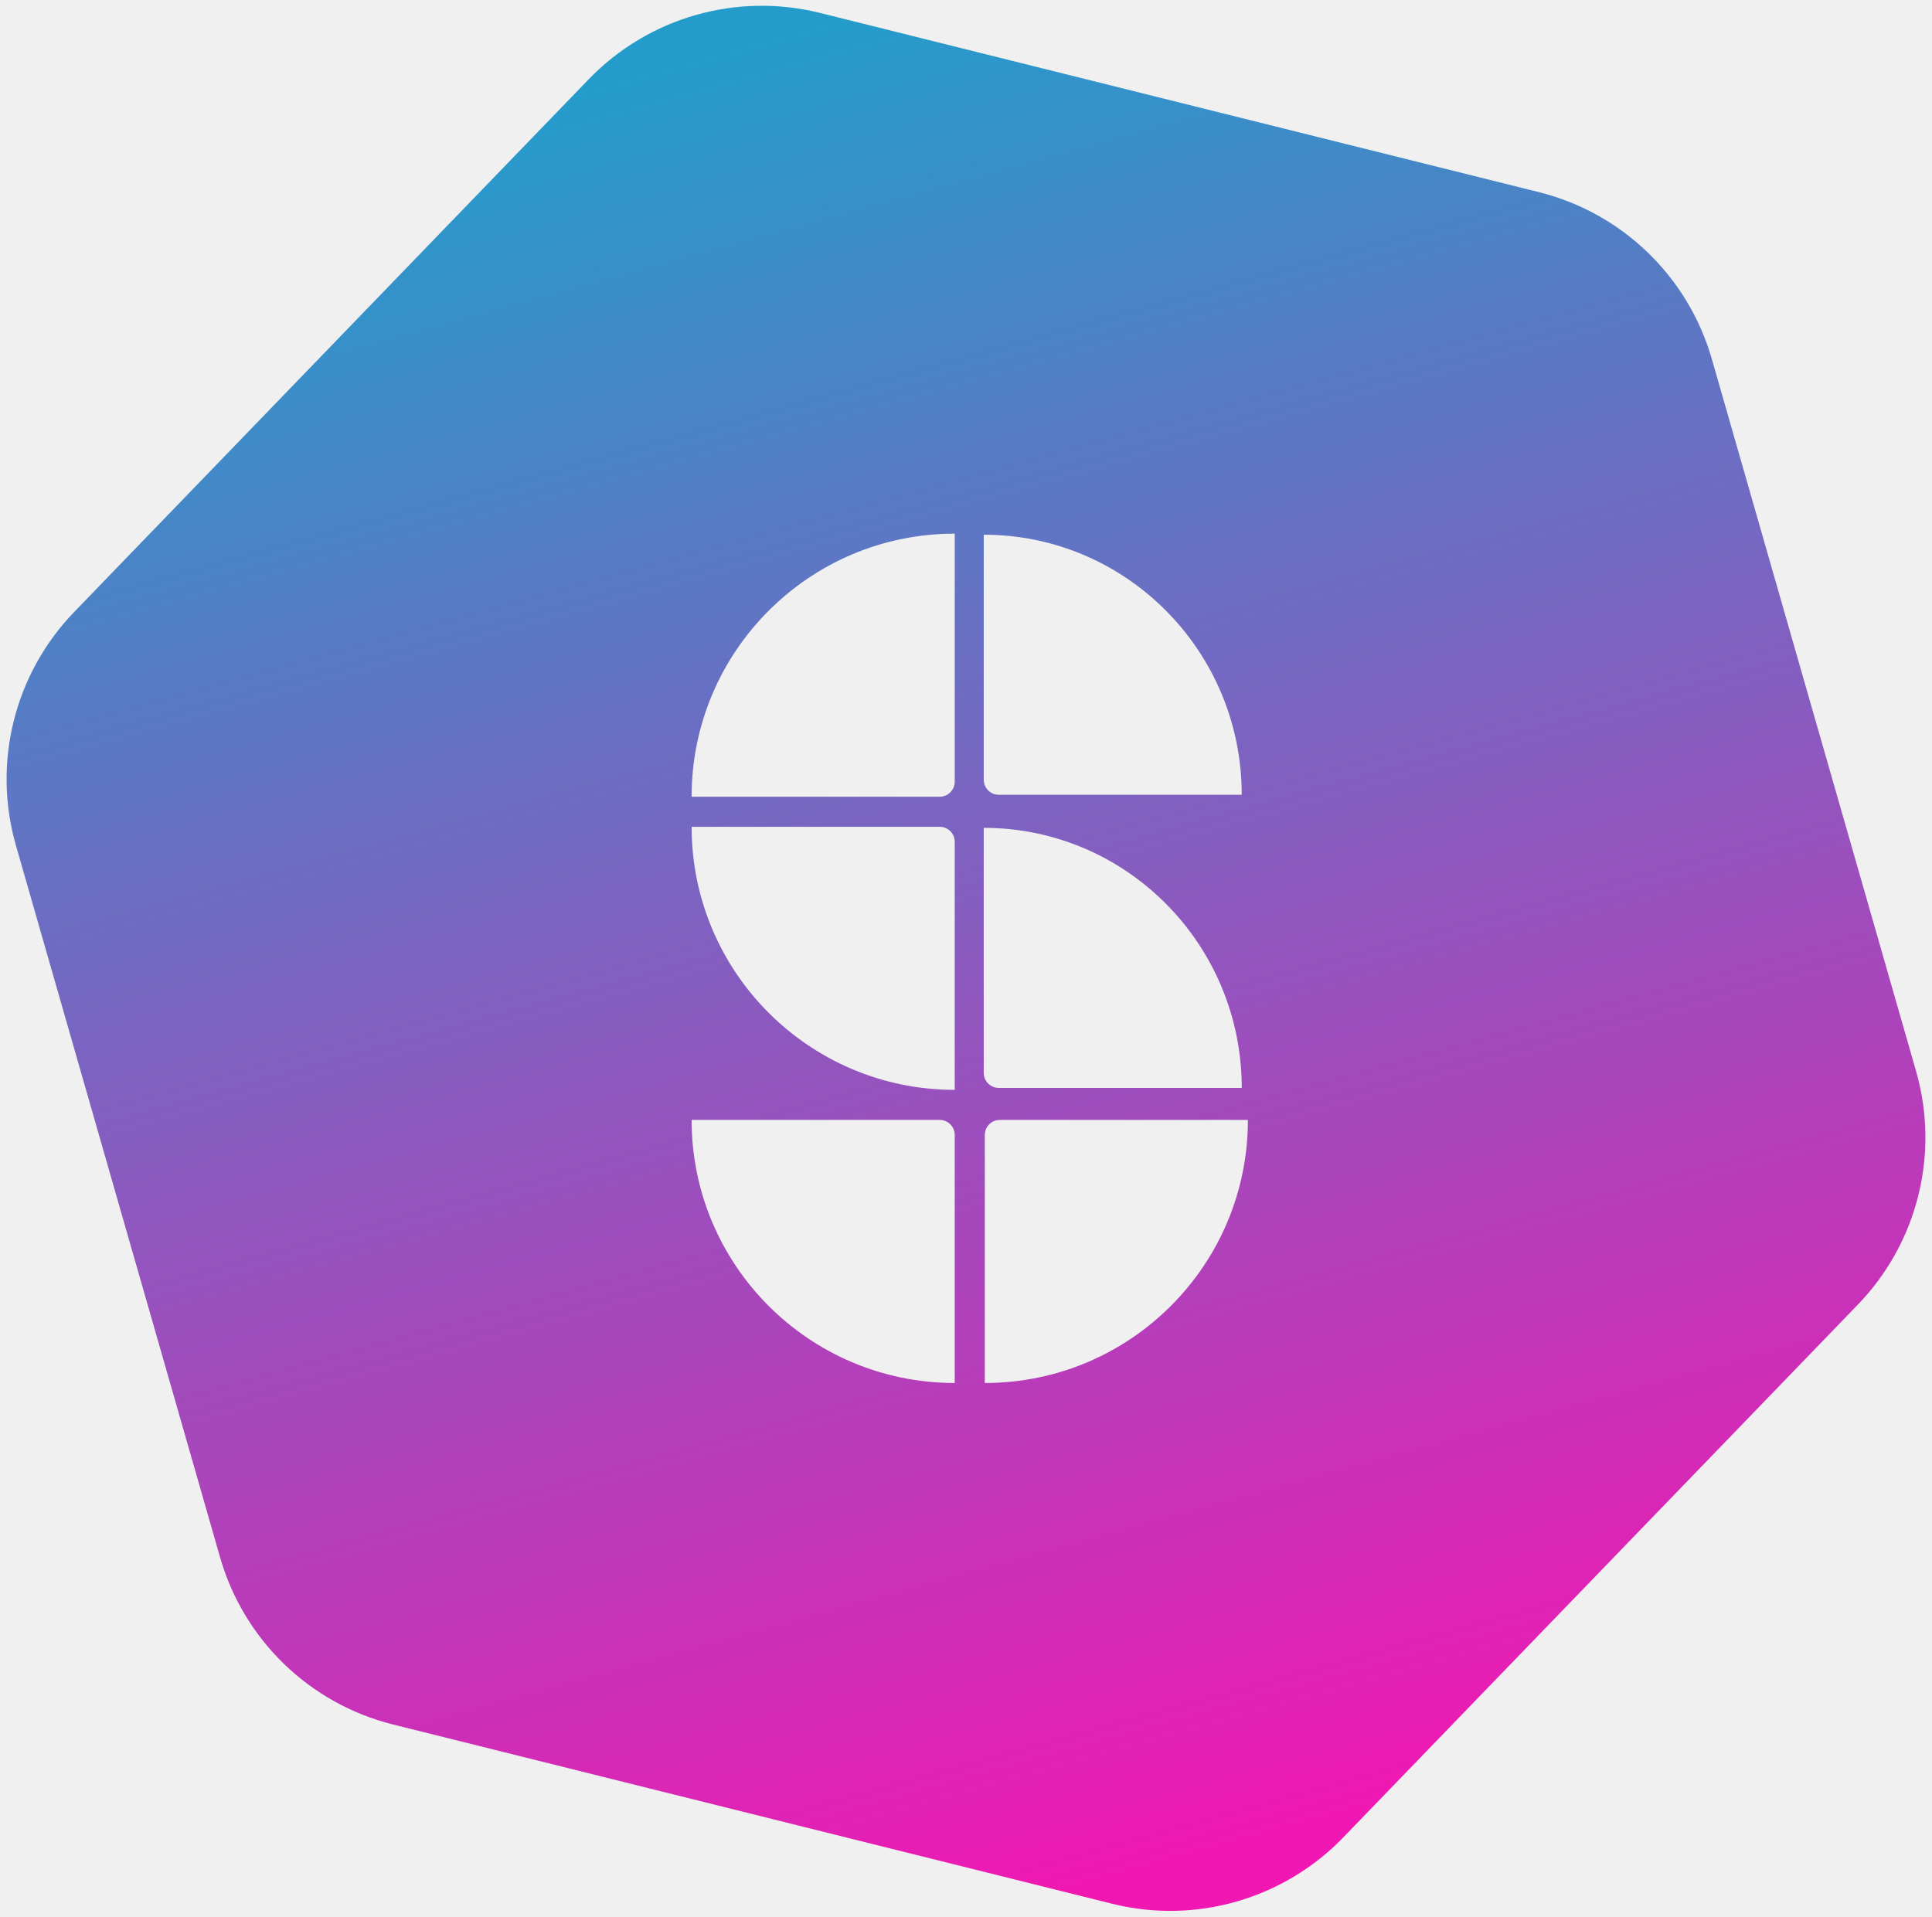
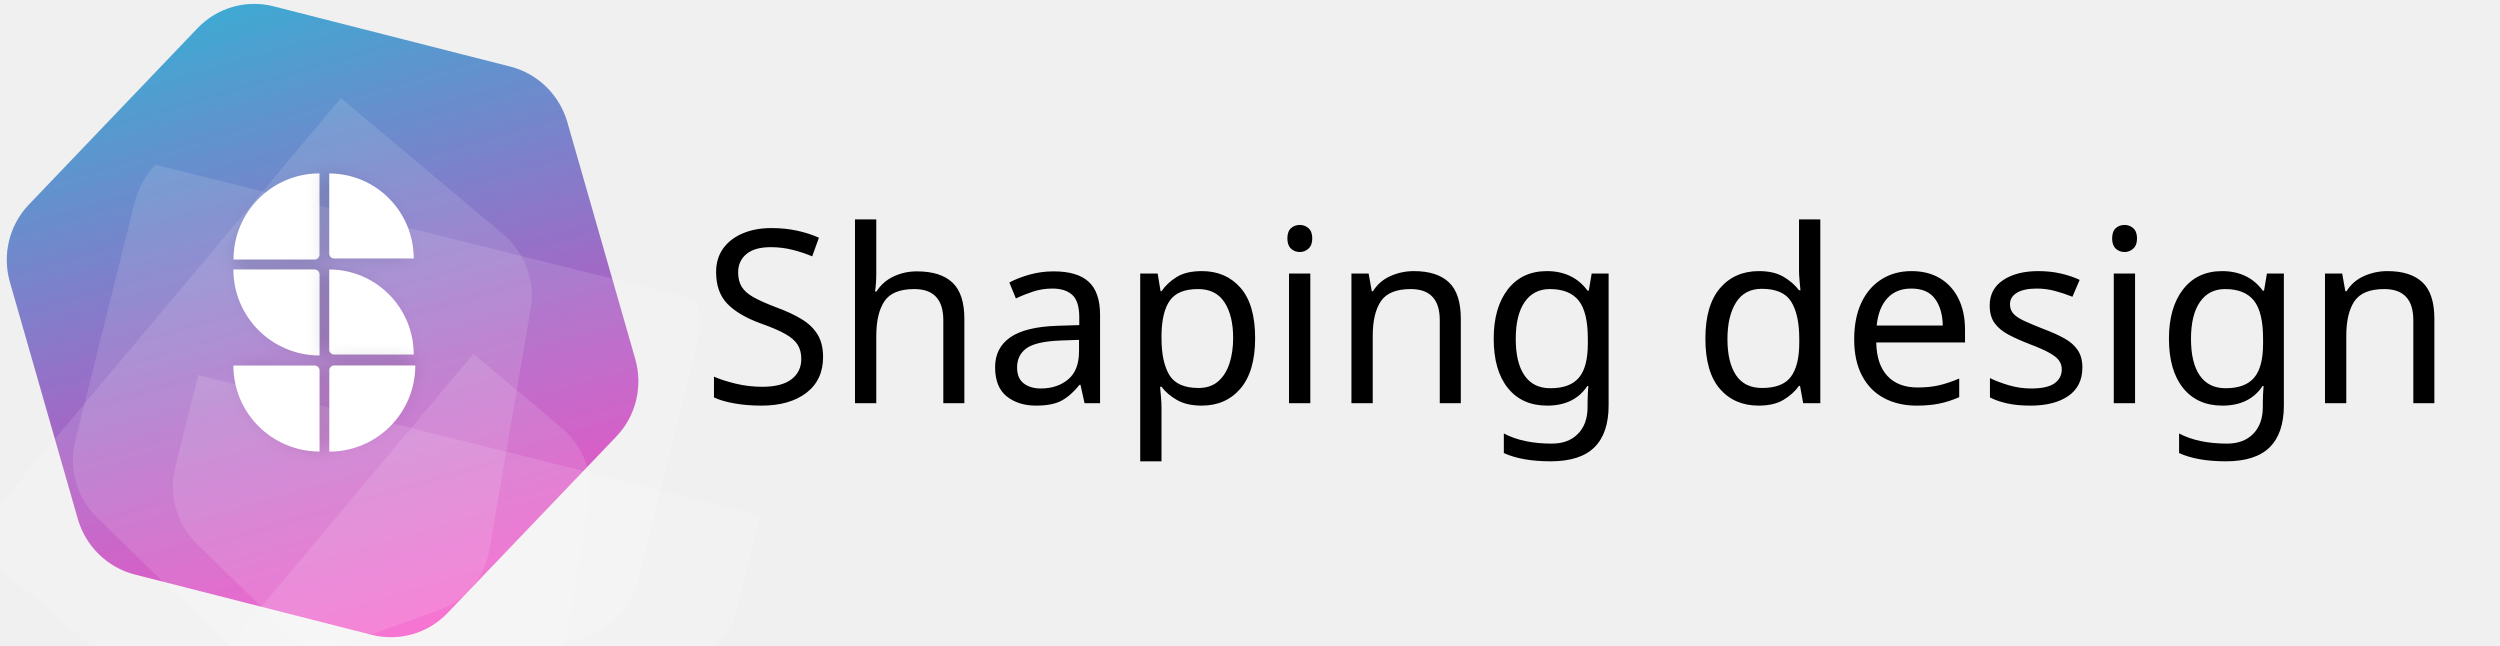
- <svg xmlns="http://www.w3.org/2000/svg" xmlns:xlink="http://www.w3.org/1999/xlink" width="257px" height="255px" viewBox="0 0 257 255" version="1.1">
+ <svg xmlns="http://www.w3.org/2000/svg" xmlns:xlink="http://www.w3.org/1999/xlink" width="620px" height="160px" viewBox="0 0 620 160" version="1.1">
  <defs>
-     <linearGradient x1="36.218%" y1="1.937%" x2="63.782%" y2="98.063%" id="linearGradient-1">
+     <linearGradient x1="50%" y1="0%" x2="50%" y2="100%" id="linearGradient-1">
      <stop stop-color="#249CCB" offset="0%" />
      <stop stop-color="#F117B3" offset="100%" />
    </linearGradient>
-     <path d="M109.078,1.719 L204.7,25.56 C215.793,28.326 224.567,36.799 227.719,47.789 L254.883,142.521 C258.034,153.511 255.083,165.347 247.141,173.57 L178.683,244.461 C170.741,252.685 159.015,256.047 147.922,253.281 L52.3,229.44 C41.207,226.674 32.433,218.201 29.281,207.211 L2.117,112.479 C-1.034,101.489 1.917,89.653 9.859,81.43 L78.317,10.539 C86.259,2.315 97.985,-1.047 109.078,1.719 Z M92,106 L125,106 C126.105,106 127,105.105 127,104 L127,71 C107.67,71 92,86.67 92,106 Z M127,145 L127,112 C127,110.895 126.105,110 125,110 L92,110 C92,129.33 107.67,145 127,145 Z M127,184 L127,151 C127,149.895 126.105,149 125,149 L92,149 C92,168.33 107.67,184 127,184 Z M130.86,71.14 C130.86,82.007 130.86,92.874 130.86,103.74 C130.86,104.845 131.755,105.74 132.86,105.74 L165.18,105.74 C165.18,86.631 149.814,71.14 130.86,71.14 Z M130.86,110.14 L130.86,142.74 C130.86,143.845 131.755,144.74 132.86,144.74 L165.18,144.74 C165.18,125.631 149.814,110.14 130.86,110.14 Z M166,149 L133,149 C131.895,149 131,149.895 131,151 L131,184 C150.33,184 166,168.33 166,149 Z" id="path-2" />
+     <path d="M81.804,3.246 L134.102,33.785 C140.169,37.328 143.906,43.875 143.906,50.961 L143.906,112.039 C143.906,119.125 140.169,125.672 134.102,129.215 L81.804,159.754 C75.737,163.297 68.263,163.297 62.196,159.754 L9.898,129.215 C3.831,125.672 0.094,119.125 0.094,112.039 L0.094,50.961 C0.094,43.875 3.831,37.328 9.898,33.785 L62.196,3.246 C68.263,-0.297 75.737,-0.297 81.804,3.246 Z" id="path-2" />
+     <path d="M0.902,21.372 C0.902,9.568 10.452,0 22.232,0 L22.232,20.15 C22.232,20.825 21.686,21.372 21.013,21.372" id="path-4" />
+     <filter x="-32.8%" y="-23.4%" width="165.6%" height="165.5%" filterUnits="objectBoundingBox" id="filter-5">
+       <feOffset dx="0" dy="2" in="SourceAlpha" result="shadowOffsetOuter1" />
+       <feGaussianBlur stdDeviation="2" in="shadowOffsetOuter1" result="shadowBlurOuter1" />
+       <feColorMatrix values="0 0 0 0 0   0 0 0 0 0   0 0 0 0 0  0 0 0 0.117 0" type="matrix" in="shadowBlurOuter1" />
+     </filter>
+     <path d="M0.902,45.186 C0.902,33.383 10.452,23.814 22.232,23.814 L22.232,43.965 C22.232,44.639 21.686,45.186 21.013,45.186" id="path-6" />
+     <filter x="-32.8%" y="-23.4%" width="165.6%" height="165.5%" filterUnits="objectBoundingBox" id="filter-7">
+       <feOffset dx="0" dy="2" in="SourceAlpha" result="shadowOffsetOuter1" />
+       <feGaussianBlur stdDeviation="2" in="shadowOffsetOuter1" result="shadowBlurOuter1" />
+       <feColorMatrix values="0 0 0 0 0   0 0 0 0 0   0 0 0 0 0  0 0 0 0.117 0" type="matrix" in="shadowBlurOuter1" />
+     </filter>
+     <path d="M0.902,69 C0.902,57.197 10.452,47.628 22.232,47.628 L22.232,67.779 C22.232,68.453 21.686,69 21.013,69 L0.902,69 Z" id="path-8" />
+     <filter x="-32.8%" y="-23.4%" width="165.6%" height="165.5%" filterUnits="objectBoundingBox" id="filter-9">
+       <feOffset dx="0" dy="2" in="SourceAlpha" result="shadowOffsetOuter1" />
+       <feGaussianBlur stdDeviation="2" in="shadowOffsetOuter1" result="shadowBlurOuter1" />
+       <feColorMatrix values="0 0 0 0 0   0 0 0 0 0   0 0 0 0 0  0 0 0 0.117 0" type="matrix" in="shadowBlurOuter1" />
+     </filter>
+     <path d="M24.584,21.042 C24.584,9.468 34.025,0.086 45.671,0.086 L45.671,19.821 C45.671,20.495 45.125,21.042 44.452,21.042 C37.83,21.042 31.207,21.042 24.584,21.042 Z" id="path-10" />
+     <filter x="-33.2%" y="-23.9%" width="166.4%" height="166.8%" filterUnits="objectBoundingBox" id="filter-11">
+       <feOffset dx="0" dy="2" in="SourceAlpha" result="shadowOffsetOuter1" />
+       <feGaussianBlur stdDeviation="2" in="shadowOffsetOuter1" result="shadowBlurOuter1" />
+       <feColorMatrix values="0 0 0 0 0   0 0 0 0 0   0 0 0 0 0  0 0 0 0.117 0" type="matrix" in="shadowBlurOuter1" />
+     </filter>
+     <path d="M24.584,44.856 C24.584,33.282 34.025,23.9 45.671,23.9 L45.671,43.635 C45.671,44.309 45.125,44.856 44.452,44.856 L24.584,44.856 Z" id="path-12" />
+     <filter x="-33.2%" y="-23.9%" width="166.4%" height="166.8%" filterUnits="objectBoundingBox" id="filter-13">
+       <feOffset dx="0" dy="2" in="SourceAlpha" result="shadowOffsetOuter1" />
+       <feGaussianBlur stdDeviation="2" in="shadowOffsetOuter1" result="shadowBlurOuter1" />
+       <feColorMatrix values="0 0 0 0 0   0 0 0 0 0   0 0 0 0 0  0 0 0 0.117 0" type="matrix" in="shadowBlurOuter1" />
+     </filter>
+     <path d="M24.67,69 C24.67,57.197 34.22,47.628 46,47.628 L46,67.779 C46,68.453 45.454,69 44.781,69 L24.67,69 Z" id="path-14" />
+     <filter x="-32.8%" y="-23.4%" width="165.6%" height="165.5%" filterUnits="objectBoundingBox" id="filter-15">
+       <feOffset dx="0" dy="2" in="SourceAlpha" result="shadowOffsetOuter1" />
+       <feGaussianBlur stdDeviation="2" in="shadowOffsetOuter1" result="shadowBlurOuter1" />
+       <feColorMatrix values="0 0 0 0 0   0 0 0 0 0   0 0 0 0 0  0 0 0 0.117 0" type="matrix" in="shadowBlurOuter1" />
+     </filter>
  </defs>
-   <g id="Page-1" stroke="none" stroke-width="1" fill="none" fill-rule="evenodd">
-     <g id="Group-2">
-       <g id="shaping">
+   <g id="shaping" stroke="none" stroke-width="1" fill="none" fill-rule="evenodd">
+     <text id="Shaping-design" font-family="ArialRoundedMTBold, Arial Rounded MT Bold" font-size="60" font-weight="normal" fill="#000000">
+       <tspan x="174" y="100">Shaping design</tspan>
+     </text>
+     <g transform="translate(-12, -19)">
+       <g id="Polygon" transform="translate(92, 98.5) rotate(-16) translate(-92, -98.5) translate(20, 17)">
+         <mask id="mask-3" fill="white">
+           <use xlink:href="#path-2" />
+         </mask>
+         <use id="path-2" fill="url(#linearGradient-1)" fill-rule="nonzero" xlink:href="#path-2" />
+         <rect id="Rectangle" fill="#FFFFFF" fill-rule="nonzero" opacity="0.125" mask="url(#mask-3)" x="-77.26" y="0" width="318.002" height="169.163" />
+         <rect id="Rectangle" fill="#FFFFFF" fill-rule="nonzero" opacity="0.118" mask="url(#mask-3)" transform="translate(24.07432, 159.1556) rotate(30) translate(-24.07432, -159.1556) " x="-127.279" y="88.502" width="302.706" height="141.308" />
+         <rect id="Rectangle" fill="#FFFFFF" fill-rule="nonzero" opacity="0.118" mask="url(#mask-3)" transform="translate(37.58641, 111.4945) rotate(30) translate(-37.58641, -111.4945) " x="-113.767" y="40.841" width="302.706" height="141.308" />
+         <rect id="Rectangle" fill="#FFFFFF" fill-rule="nonzero" opacity="0.118" mask="url(#mask-3)" transform="translate(68.94032, 130.2179) rotate(-34) translate(-68.94032, -130.2179) " x="-82.413" y="59.564" width="302.706" height="141.308" />
+         <rect id="Rectangle" fill="#FFFFFF" fill-rule="nonzero" opacity="0.118" mask="url(#mask-3)" transform="translate(151.4043, 154.1344) rotate(-34) translate(-151.4043, -154.1344) " x="0.051" y="83.48" width="302.706" height="141.308" />
+       </g>
+       <g id="Group-Clipped" transform="translate(69, 62)" fill-rule="nonzero">
        <g id="Group">
-           <mask id="mask-3" fill="white">
-             <use xlink:href="#path-2" />
-           </mask>
-           <use id="Combined-Shape" fill="url(#linearGradient-1)" fill-rule="nonzero" xlink:href="#path-2" />
+           <g id="Combined-Shape">
+             <g id="Shape">
+               <use fill="black" fill-opacity="1" filter="url(#filter-5)" xlink:href="#path-4" />
+               <use fill="#FFFFFF" fill-rule="evenodd" xlink:href="#path-4" />
+             </g>
+             <g id="Shape" transform="translate(11.56704, 34.5) rotate(-90) translate(-11.56704, -34.5) ">
+               <use fill="black" fill-opacity="1" filter="url(#filter-7)" xlink:href="#path-6" />
+               <use fill="#FFFFFF" fill-rule="evenodd" xlink:href="#path-6" />
+             </g>
+             <g id="Shape" transform="translate(11.56704, 58.31416) rotate(-90) translate(-11.56704, -58.31416) ">
+               <use fill="black" fill-opacity="1" filter="url(#filter-9)" xlink:href="#path-8" />
+               <use fill="#FFFFFF" fill-rule="evenodd" xlink:href="#path-8" />
+             </g>
+             <g id="Shape" transform="translate(35.12769, 10.56376) rotate(90) translate(-35.12769, -10.56376) ">
+               <use fill="black" fill-opacity="1" filter="url(#filter-11)" xlink:href="#path-10" />
+               <use fill="#FFFFFF" fill-rule="evenodd" xlink:href="#path-10" />
+             </g>
+             <g id="Shape" transform="translate(35.12769, 34.37792) rotate(90) translate(-35.12769, -34.37792) ">
+               <use fill="black" fill-opacity="1" filter="url(#filter-13)" xlink:href="#path-12" />
+               <use fill="#FFFFFF" fill-rule="evenodd" xlink:href="#path-12" />
+             </g>
+             <g id="Shape" transform="translate(35.33492, 58.31416) rotate(-180) translate(-35.33492, -58.31416) ">
+               <use fill="black" fill-opacity="1" filter="url(#filter-15)" xlink:href="#path-14" />
+               <use fill="#FFFFFF" fill-rule="evenodd" xlink:href="#path-14" />
+             </g>
+           </g>
        </g>
      </g>
    </g>
  </g>
</svg>
